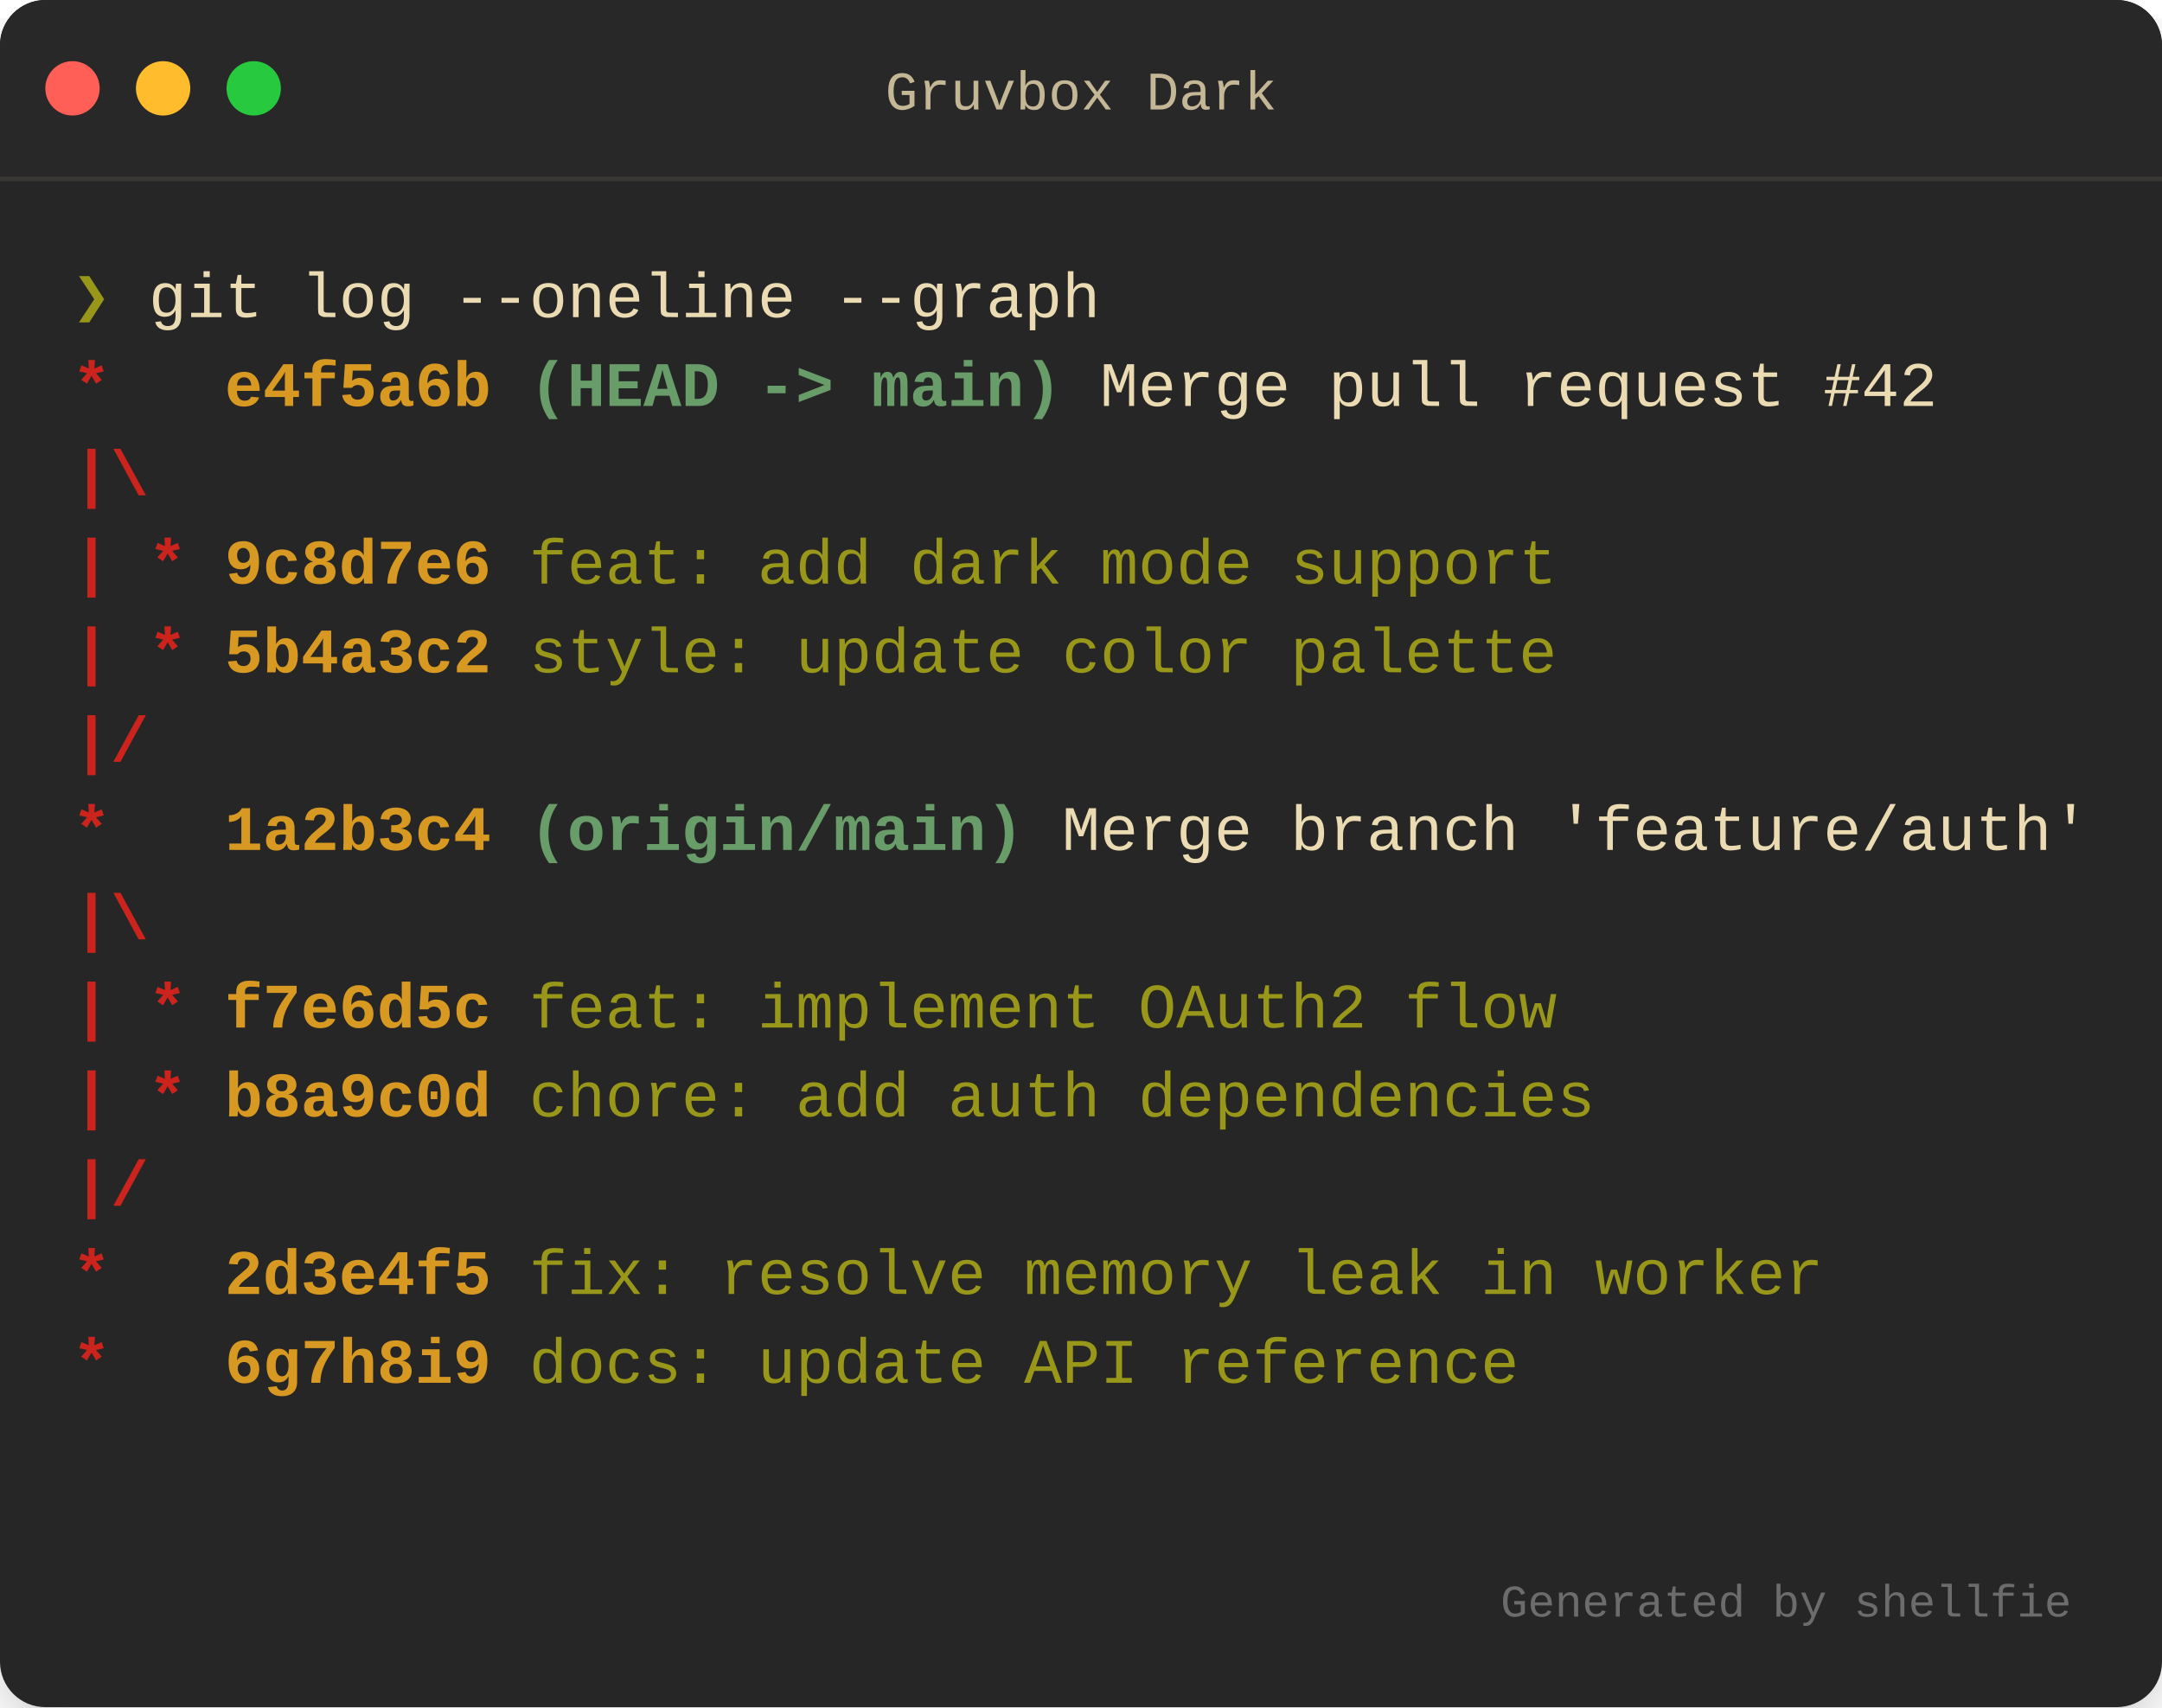
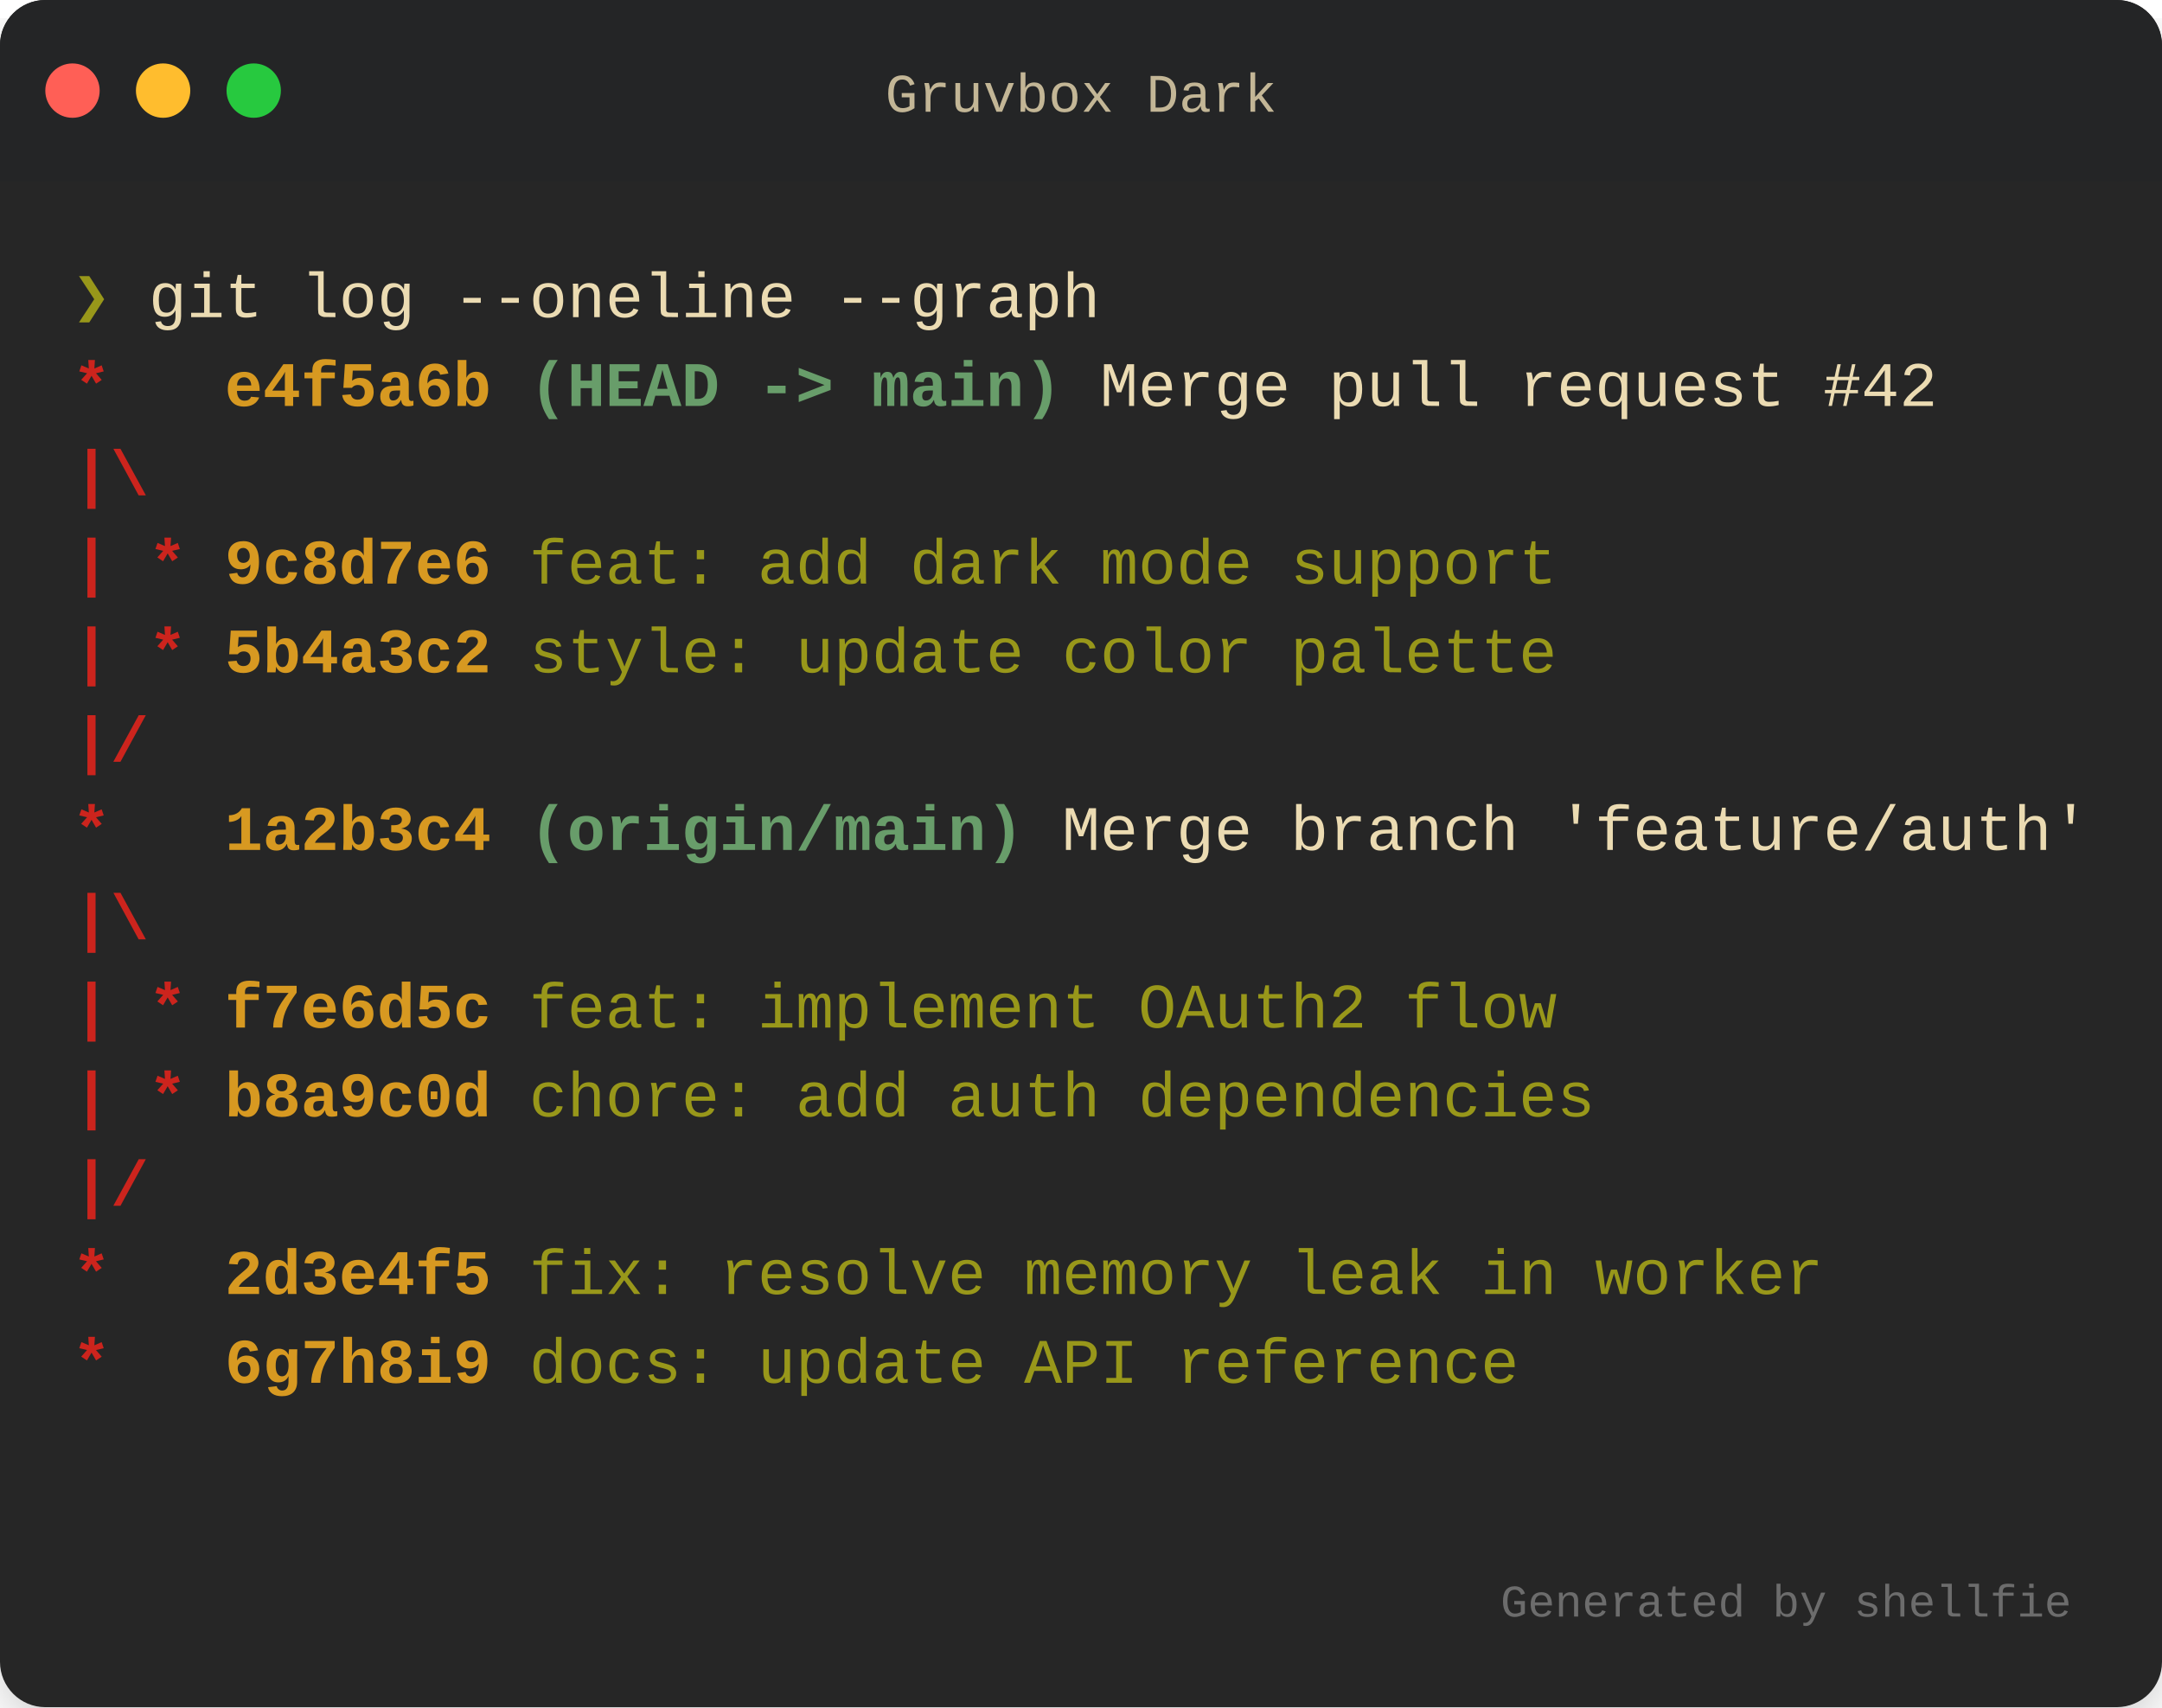
<svg xmlns="http://www.w3.org/2000/svg" viewBox="0 0 477.2 376.8" width="477.2" height="376.8">
  <defs>
    <filter id="shadow" x="-10%" y="-10%" width="120%" height="120%">
      <feDropShadow dx="0" dy="4" stdDeviation="8" flood-opacity="0.3" />
    </filter>
  </defs>
  <rect x="0" y="0" width="477.2" height="376.8" fill="#282828" rx="10" ry="10" filter="url(#shadow)" />
  <g class="title-bar">
-     <rect x="0" y="0" width="477.2" height="39" fill="#282828" rx="10" ry="10" />
-     <rect x="0" y="29" width="477.2" height="10" fill="#282828" />
-     <line x1="0" y1="39.5" x2="477.2" y2="39.5" stroke="#ebdbb21a" stroke-width="1" />
-     <circle cx="16" cy="19.5" r="6" fill="#ff5f56" />
-     <circle cx="36" cy="19.5" r="6" fill="#ffbd2e" />
-     <circle cx="56" cy="19.5" r="6" fill="#27c93f" />
-     <text x="238.6" y="24.167" fill="#ebdbb2" font-family="'SF Mono', 'Monaco', 'Menlo', 'Ubuntu Mono', 'Consolas', 'Courier New', monospace" font-size="12" text-anchor="middle" opacity="0.8">Gruvbox Dark</text>
+     <rect x="0" y="0" width="477.2" height="40" fill="#242526" rx="10" ry="10" />
+     <rect x="0" y="30" width="477.2" height="10" fill="#242526" />
+     <circle cx="16" cy="20" r="6" fill="#ff5f56" />
+     <circle cx="36" cy="20" r="6" fill="#ffbd2e" />
+     <circle cx="56" cy="20" r="6" fill="#27c93f" />
+     <text x="238.6" y="24.667" fill="#ebdbb2" font-family="'SF Mono', 'Monaco', 'Menlo', 'Ubuntu Mono', 'Consolas', 'Courier New', monospace" font-size="12" text-anchor="middle" opacity="0.8">Gruvbox Dark</text>
  </g>
  <g class="text">
    <text y="70" font-family="'SF Mono', 'Monaco', 'Menlo', 'Ubuntu Mono', 'Consolas', 'Courier New', monospace" font-size="14" xml:space="preserve">
      <tspan x="16" fill="#98971a" font-weight="bold">❯</tspan>
      <tspan x="24.4" fill="#ebdbb2"> git log --oneline --graph</tspan>
    </text>
    <text y="89.6" font-family="'SF Mono', 'Monaco', 'Menlo', 'Ubuntu Mono', 'Consolas', 'Courier New', monospace" font-size="14" xml:space="preserve">
      <tspan x="16" fill="#cc241d" font-weight="bold">*</tspan>
      <tspan x="24.4" fill="#ebdbb2">   </tspan>
      <tspan x="49.6" fill="#d79921" font-weight="bold">e4f5a6b</tspan>
      <tspan x="108.4" fill="#ebdbb2"> </tspan>
      <tspan x="116.8" fill="#689d6a" font-weight="bold">(HEAD -&gt; main)</tspan>
      <tspan x="234.4" fill="#ebdbb2"> Merge pull request #42</tspan>
    </text>
    <text y="109.2" font-family="'SF Mono', 'Monaco', 'Menlo', 'Ubuntu Mono', 'Consolas', 'Courier New', monospace" font-size="14" xml:space="preserve">
      <tspan x="16" fill="#cc241d" font-weight="bold">|\</tspan>
    </text>
    <text y="128.8" font-family="'SF Mono', 'Monaco', 'Menlo', 'Ubuntu Mono', 'Consolas', 'Courier New', monospace" font-size="14" xml:space="preserve">
      <tspan x="16" fill="#cc241d" font-weight="bold">| *</tspan>
      <tspan x="41.2" fill="#ebdbb2"> </tspan>
      <tspan x="49.6" fill="#d79921" font-weight="bold">9c8d7e6</tspan>
      <tspan x="108.4" fill="#ebdbb2"> </tspan>
      <tspan x="116.8" fill="#98971a">feat: add dark mode support</tspan>
    </text>
    <text y="148.4" font-family="'SF Mono', 'Monaco', 'Menlo', 'Ubuntu Mono', 'Consolas', 'Courier New', monospace" font-size="14" xml:space="preserve">
      <tspan x="16" fill="#cc241d" font-weight="bold">| *</tspan>
      <tspan x="41.2" fill="#ebdbb2"> </tspan>
      <tspan x="49.6" fill="#d79921" font-weight="bold">5b4a3c2</tspan>
      <tspan x="108.4" fill="#ebdbb2"> </tspan>
      <tspan x="116.8" fill="#98971a">style: update color palette</tspan>
    </text>
    <text y="168" font-family="'SF Mono', 'Monaco', 'Menlo', 'Ubuntu Mono', 'Consolas', 'Courier New', monospace" font-size="14" xml:space="preserve">
      <tspan x="16" fill="#cc241d" font-weight="bold">|/</tspan>
    </text>
    <text y="187.6" font-family="'SF Mono', 'Monaco', 'Menlo', 'Ubuntu Mono', 'Consolas', 'Courier New', monospace" font-size="14" xml:space="preserve">
      <tspan x="16" fill="#cc241d" font-weight="bold">*</tspan>
      <tspan x="24.4" fill="#ebdbb2">   </tspan>
      <tspan x="49.6" fill="#d79921" font-weight="bold">1a2b3c4</tspan>
      <tspan x="108.4" fill="#ebdbb2"> </tspan>
      <tspan x="116.8" fill="#689d6a" font-weight="bold">(origin/main)</tspan>
      <tspan x="226" fill="#ebdbb2"> Merge branch 'feature/auth'</tspan>
    </text>
    <text y="207.2" font-family="'SF Mono', 'Monaco', 'Menlo', 'Ubuntu Mono', 'Consolas', 'Courier New', monospace" font-size="14" xml:space="preserve">
      <tspan x="16" fill="#cc241d" font-weight="bold">|\</tspan>
    </text>
    <text y="226.8" font-family="'SF Mono', 'Monaco', 'Menlo', 'Ubuntu Mono', 'Consolas', 'Courier New', monospace" font-size="14" xml:space="preserve">
      <tspan x="16" fill="#cc241d" font-weight="bold">| *</tspan>
      <tspan x="41.2" fill="#ebdbb2"> </tspan>
      <tspan x="49.6" fill="#d79921" font-weight="bold">f7e6d5c</tspan>
      <tspan x="108.4" fill="#ebdbb2"> </tspan>
      <tspan x="116.8" fill="#98971a">feat: implement OAuth2 flow</tspan>
    </text>
    <text y="246.4" font-family="'SF Mono', 'Monaco', 'Menlo', 'Ubuntu Mono', 'Consolas', 'Courier New', monospace" font-size="14" xml:space="preserve">
      <tspan x="16" fill="#cc241d" font-weight="bold">| *</tspan>
      <tspan x="41.2" fill="#ebdbb2"> </tspan>
      <tspan x="49.6" fill="#d79921" font-weight="bold">b8a9c0d</tspan>
      <tspan x="108.4" fill="#ebdbb2"> </tspan>
      <tspan x="116.8" fill="#98971a">chore: add auth dependencies</tspan>
    </text>
    <text y="266" font-family="'SF Mono', 'Monaco', 'Menlo', 'Ubuntu Mono', 'Consolas', 'Courier New', monospace" font-size="14" xml:space="preserve">
      <tspan x="16" fill="#cc241d" font-weight="bold">|/</tspan>
    </text>
    <text y="285.6" font-family="'SF Mono', 'Monaco', 'Menlo', 'Ubuntu Mono', 'Consolas', 'Courier New', monospace" font-size="14" xml:space="preserve">
      <tspan x="16" fill="#cc241d" font-weight="bold">*</tspan>
      <tspan x="24.4" fill="#ebdbb2">   </tspan>
      <tspan x="49.6" fill="#d79921" font-weight="bold">2d3e4f5</tspan>
      <tspan x="108.4" fill="#ebdbb2"> </tspan>
      <tspan x="116.8" fill="#98971a">fix: resolve memory leak in worker</tspan>
    </text>
    <text y="305.2" font-family="'SF Mono', 'Monaco', 'Menlo', 'Ubuntu Mono', 'Consolas', 'Courier New', monospace" font-size="14" xml:space="preserve">
      <tspan x="16" fill="#cc241d" font-weight="bold">*</tspan>
      <tspan x="24.4" fill="#ebdbb2">   </tspan>
      <tspan x="49.6" fill="#d79921" font-weight="bold">6g7h8i9</tspan>
      <tspan x="108.4" fill="#ebdbb2"> </tspan>
      <tspan x="116.8" fill="#98971a">docs: update API reference</tspan>
    </text>
  </g>
  <text y="356.8" font-family="'SF Mono', 'Monaco', 'Menlo', 'Ubuntu Mono', 'Consolas', 'Courier New', monospace" font-size="10" xml:space="preserve">
    <tspan x="331.2" fill="#6c6c6c">Generated by shellfie</tspan>
  </text>
</svg>
